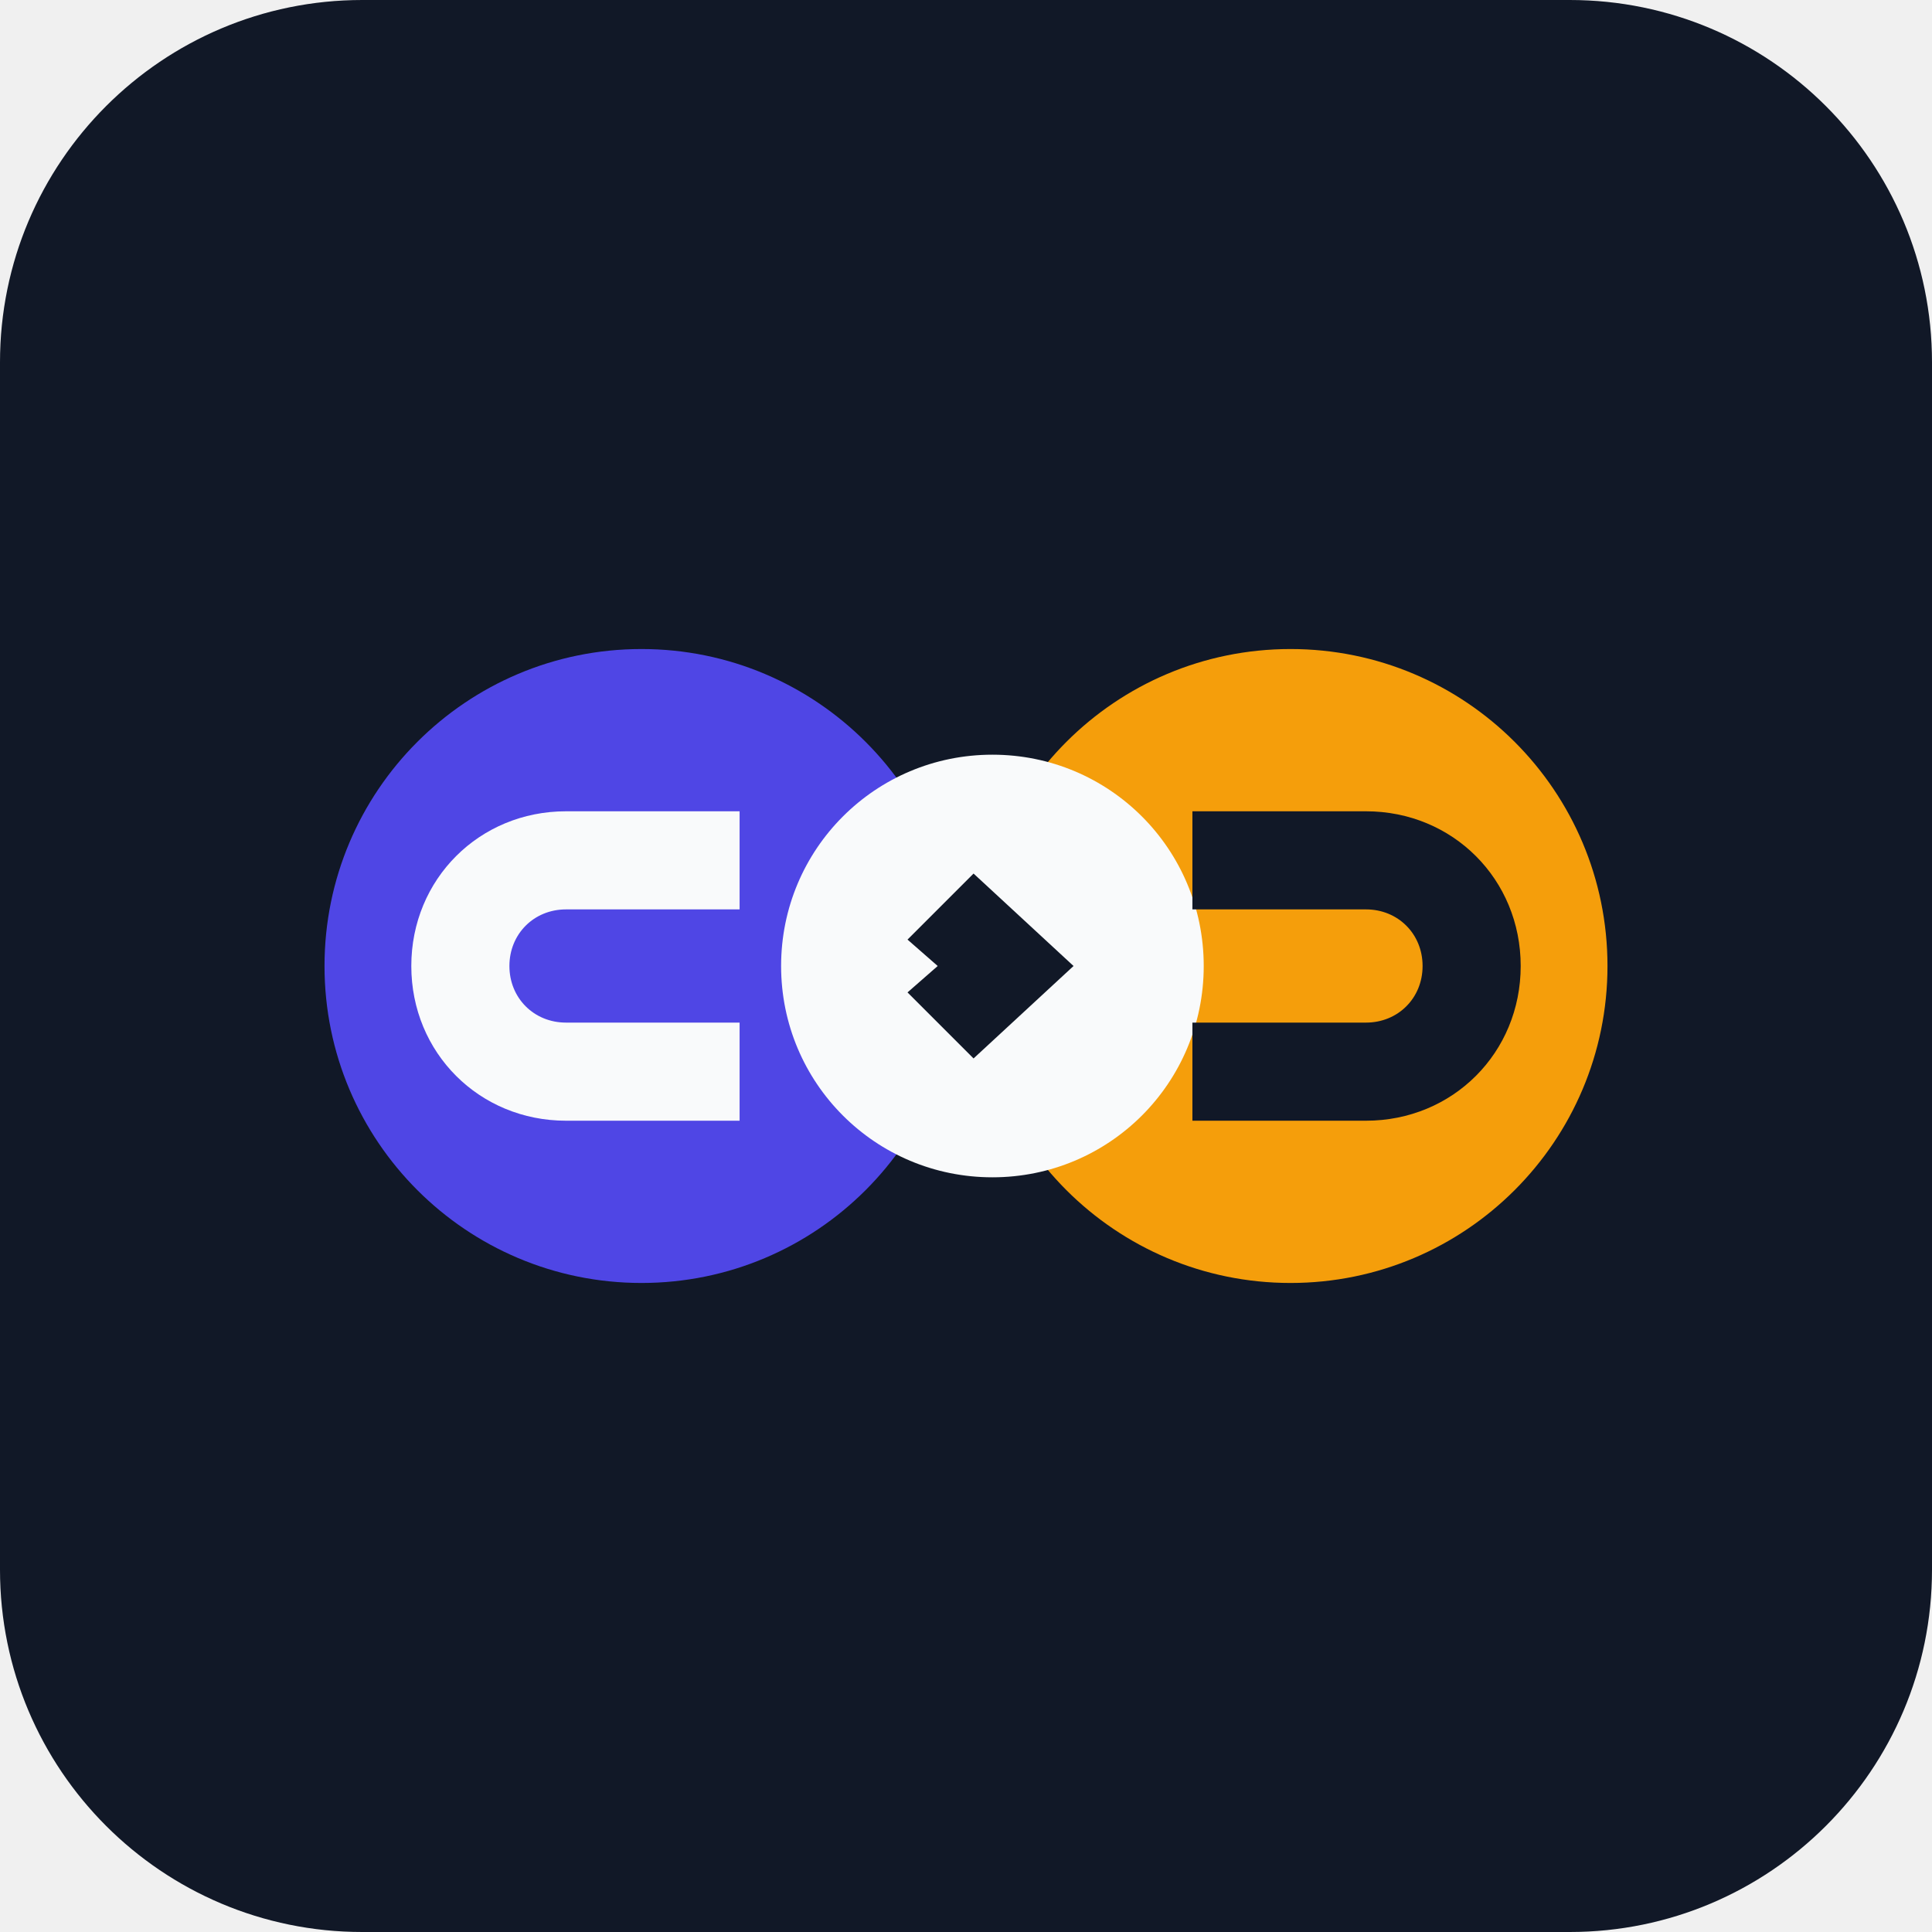
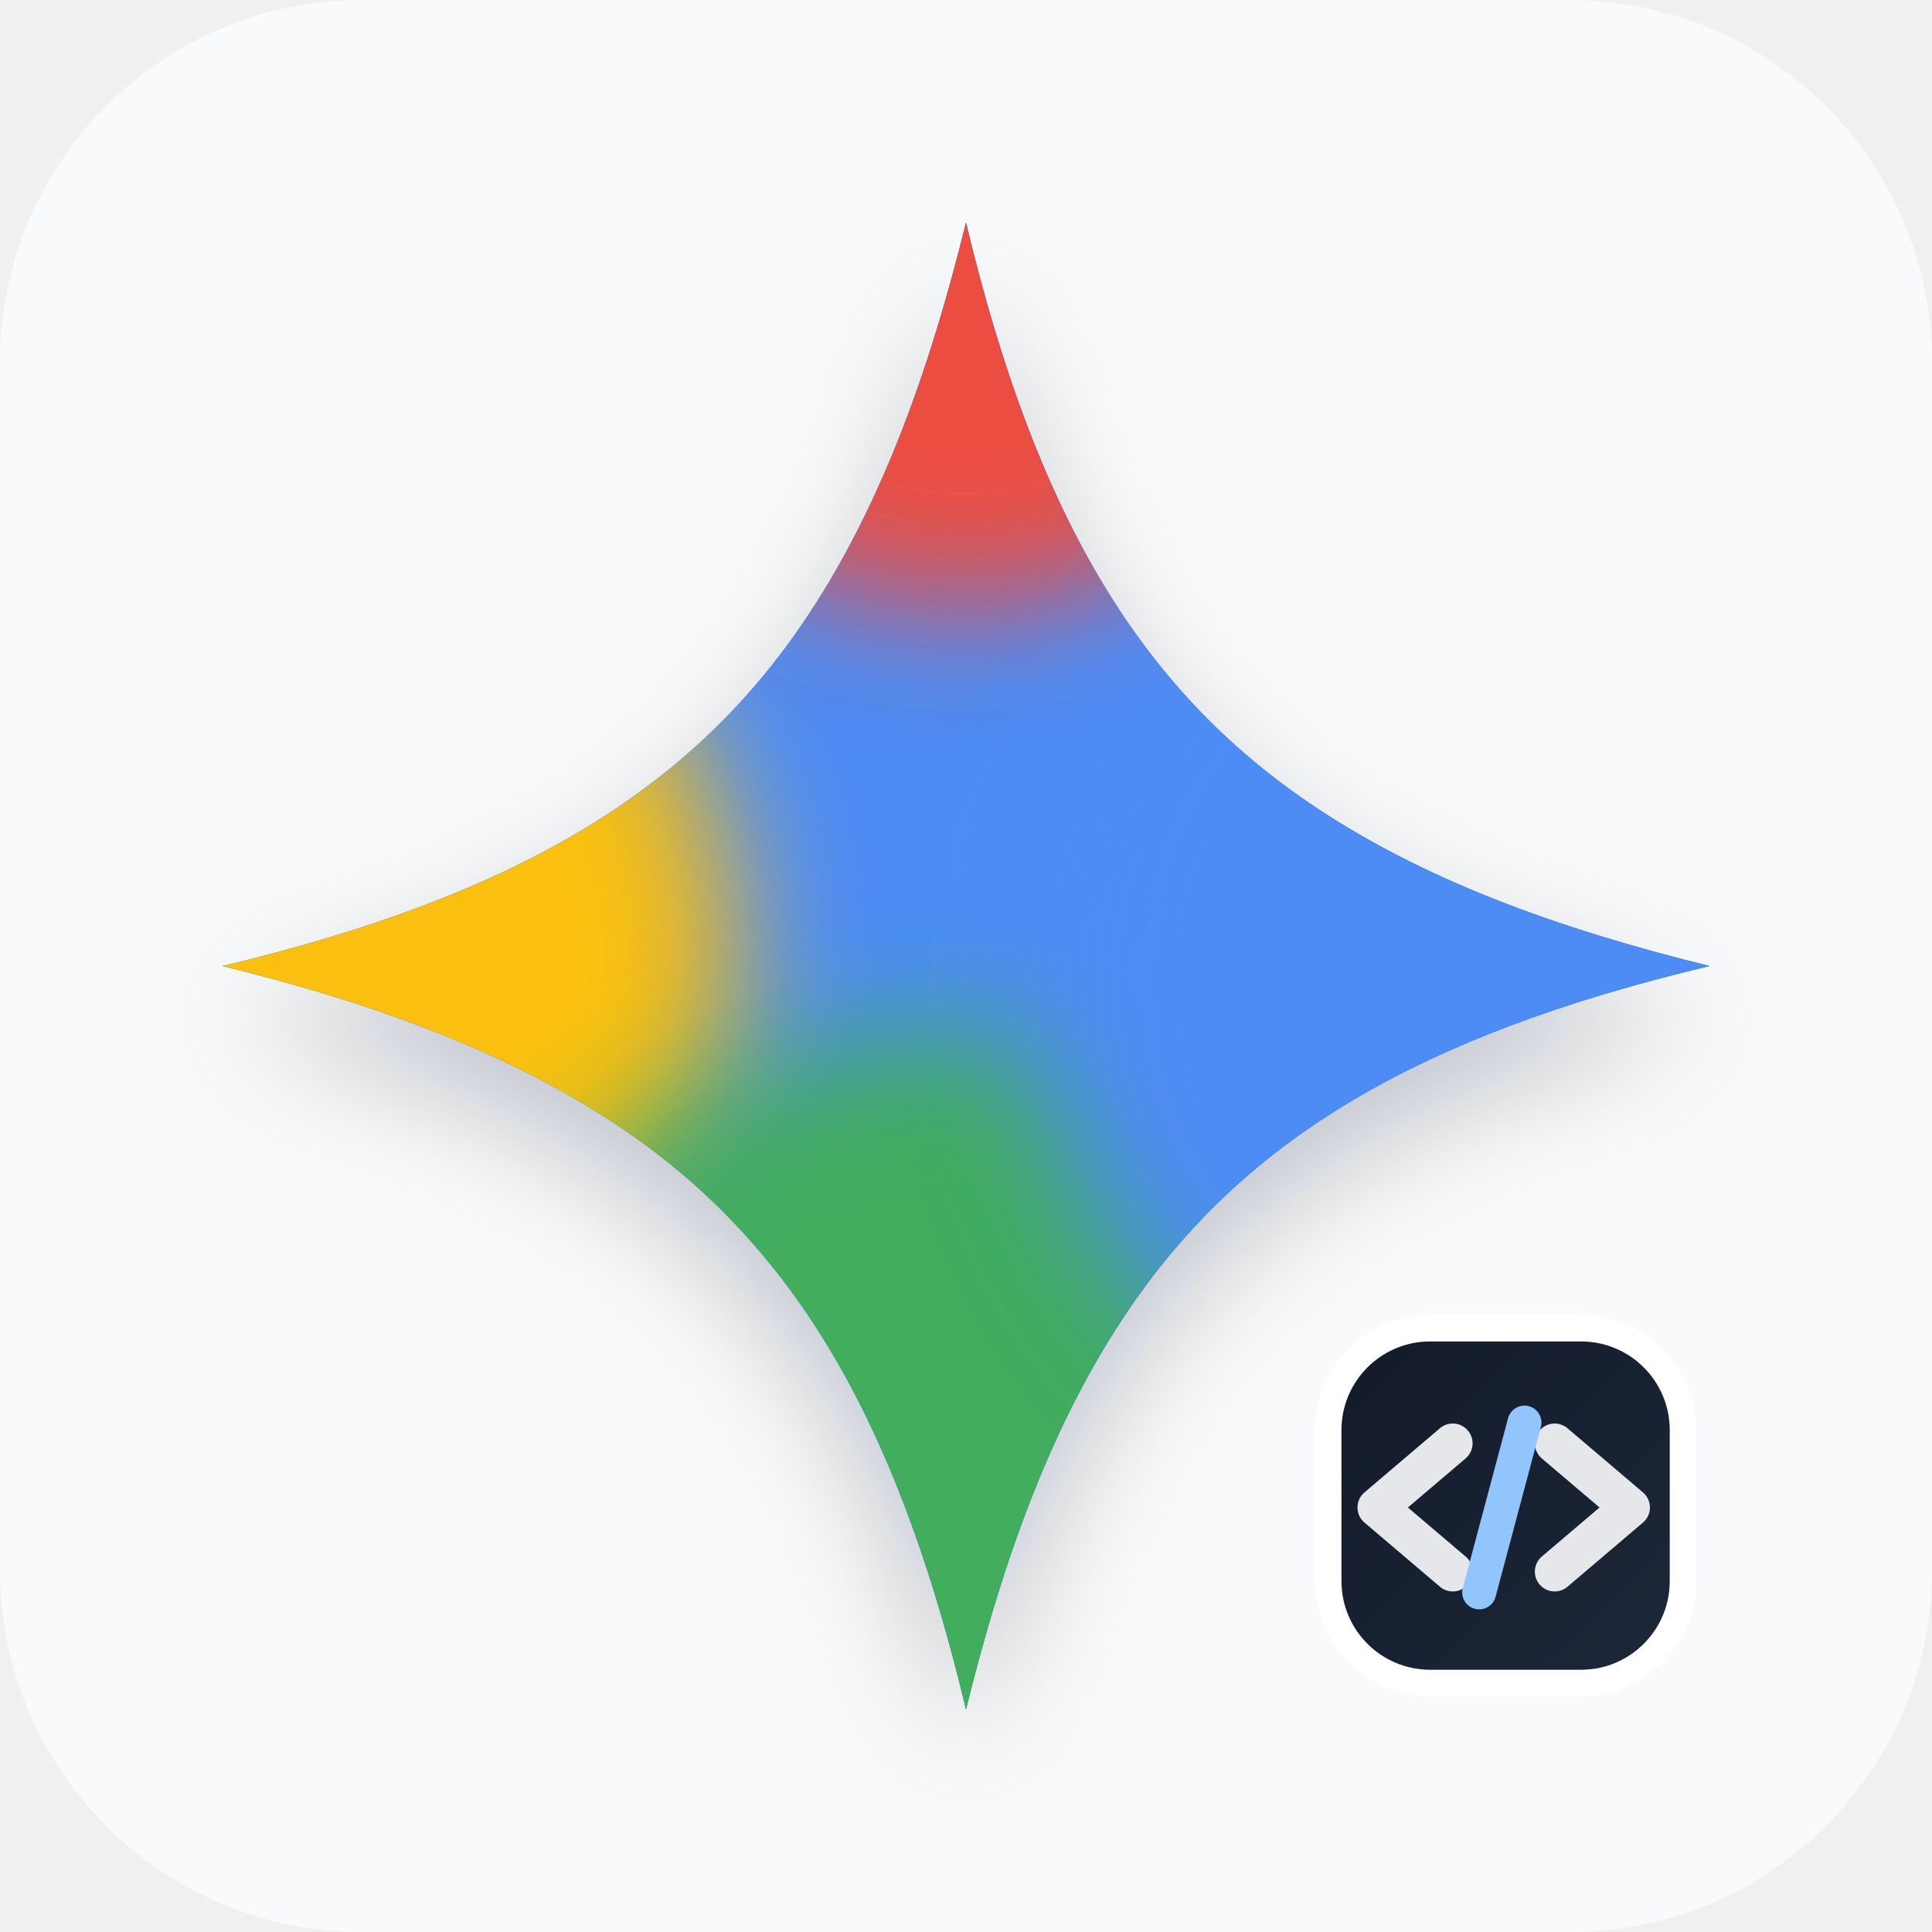
<svg xmlns="http://www.w3.org/2000/svg" width="1024" height="1024" viewBox="0 0 1024 1024" role="img" aria-labelledby="title desc">
-   <rect width="1024" height="1024" rx="192" fill="#111827" />
-   <circle cx="340" cy="512" r="168" fill="#4F46E5" />
-   <circle cx="684" cy="512" r="168" fill="#F59E0B" />
-   <path d="M414 512c0-62 50-112 112-112s112 50 112 112-50 112-112 112-112-50-112-112Z" fill="#F9FAFB" />
-   <path d="M300 430h92v52h-92c-17 0-30 13-30 30s13 30 30 30h92v52h-92c-46 0-82-36-82-82s36-82 82-82Z" fill="#F9FAFB" />
-   <path d="M632 430h92c46 0 82 36 82 82s-36 82-82 82h-92v-52h92c17 0 30-13 30-30s-13-30-30-30h-92v-52Z" fill="#111827" />
-   <path d="M516 463l53 49-53 49-35-35 16-14-16-14 35-35Z" fill="#111827" />
+   <defs>
+     <clipPath id="sparkle-clip">
+       <path d="M512 118c37 155 92 246 181 307 60 41 132 67 213 87-155 37-246 92-307 181-41 60-67 132-87 213-37-155-92-246-181-307-60-41-132-67-213-87 155-37 246-92 307-181 41-60 67-132 87-213Z" />
+     </clipPath>
+     <linearGradient id="badge-bg" x1="668" y1="668" x2="916" y2="916" gradientUnits="userSpaceOnUse">
+       <stop offset="0" stop-color="#111827" />
+       <stop offset="1" stop-color="#1E293B" />
+     </linearGradient>
+     <filter id="color-blend" x="-30%" y="-30%" width="160%" height="160%">
+       <feGaussianBlur stdDeviation="34" />
+     </filter>
+     <filter id="shadow" x="-18%" y="-18%" width="136%" height="136%">
+       <feDropShadow dx="0" dy="28" stdDeviation="32" flood-color="#111827" flood-opacity=".22" />
+     </filter>
+   </defs>
+   <rect width="1024" height="1024" rx="192" fill="#F8FAFC" />
+   <path d="M512 118c37 155 92 246 181 307 60 41 132 67 213 87-155 37-246 92-307 181-41 60-67 132-87 213-37-155-92-246-181-307-60-41-132-67-213-87 155-37 246-92 307-181 41-60 67-132 87-213Z" fill="#4285F4" filter="url(#shadow)" />
+   <g clip-path="url(#sparkle-clip)">
+     <rect x="108" y="112" width="808" height="808" fill="#4285F4" />
+     <circle cx="510" cy="112" r="210" fill="#EA4335" filter="url(#color-blend)" />
+     <circle cx="130" cy="512" r="260" fill="#FBBC04" filter="url(#color-blend)" />
+     <circle cx="512" cy="848" r="300" fill="#34A853" filter="url(#color-blend)" />
+     <circle cx="810" cy="520" r="260" fill="#4285F4" filter="url(#color-blend)" />
+     <path d="M512 118c37 155 92 246 181 307 60 41 132 67 213 87-155 37-246 92-307 181-41 60-67 132-87 213-37-155-92-246-181-307-60-41-132-67-213-87 155-37 246-92 307-181 41-60 67-132 87-213Z" fill="#FFFFFF" opacity=".06" />
+   </g>
+   <rect x="704" y="704" width="188" height="188" rx="54" fill="url(#badge-bg)" stroke="#FFFFFF" stroke-width="14" />
+   <path d="m770 765-40 34 40 34" fill="none" stroke="#E5E7EB" stroke-width="21" stroke-linecap="round" stroke-linejoin="round" />
+   <path d="m824 765 40 34-40 34" fill="none" stroke="#E5E7EB" stroke-width="21" stroke-linecap="round" stroke-linejoin="round" />
+   <path d="m808 754-24 90" fill="none" stroke="#93C5FD" stroke-width="18" stroke-linecap="round" />
</svg>
